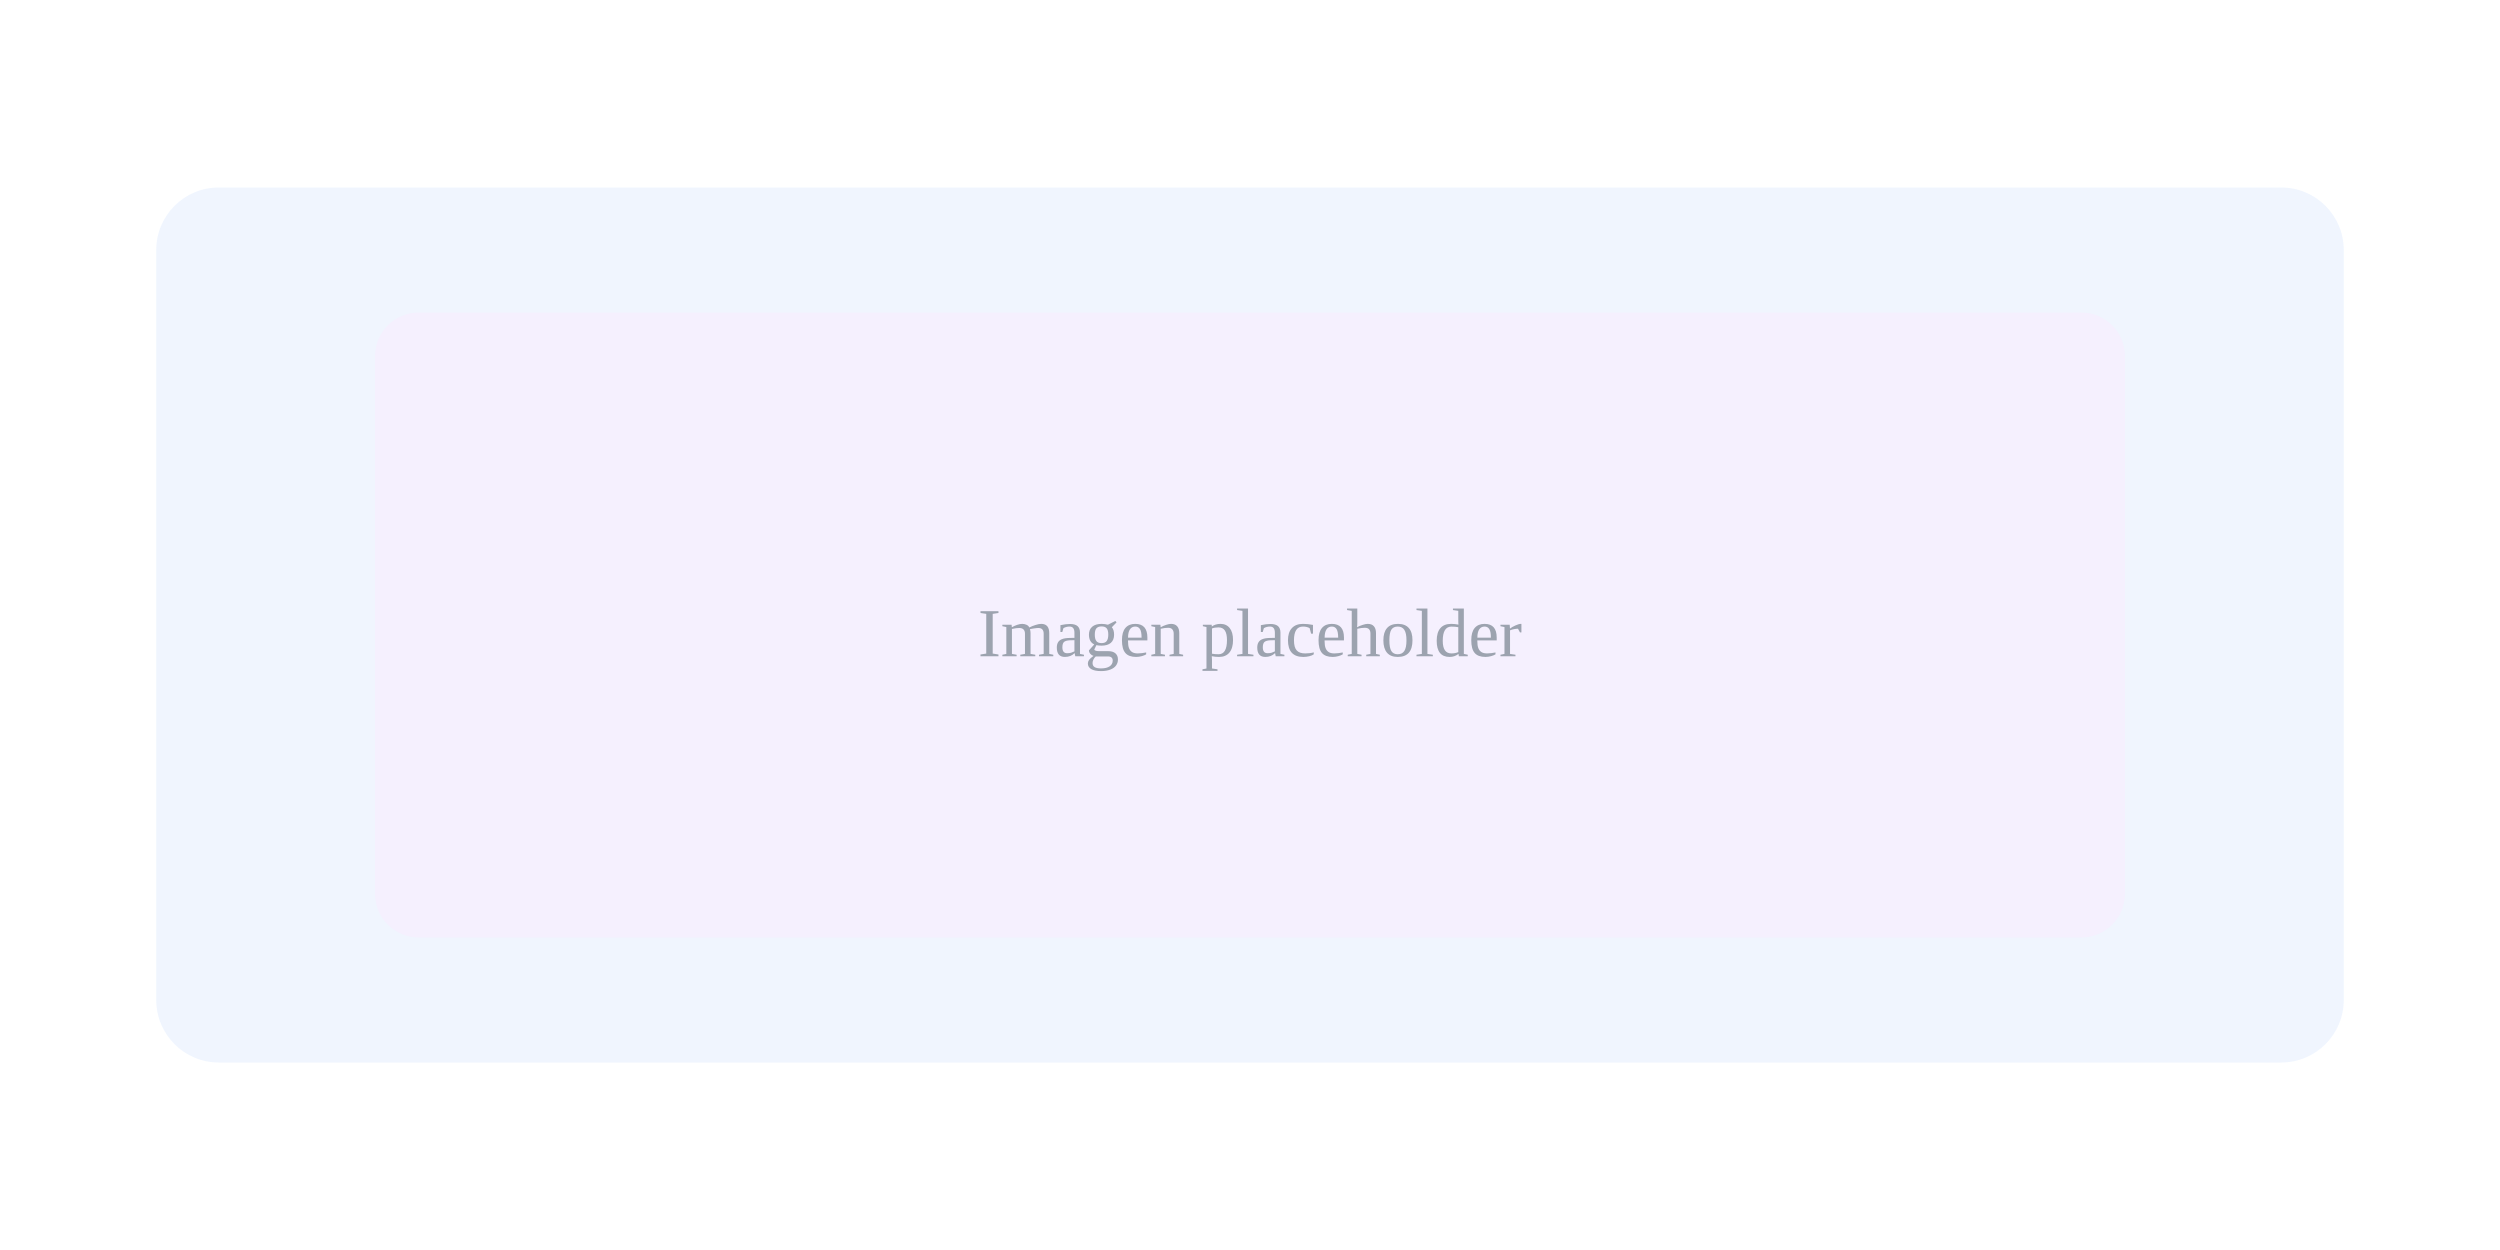
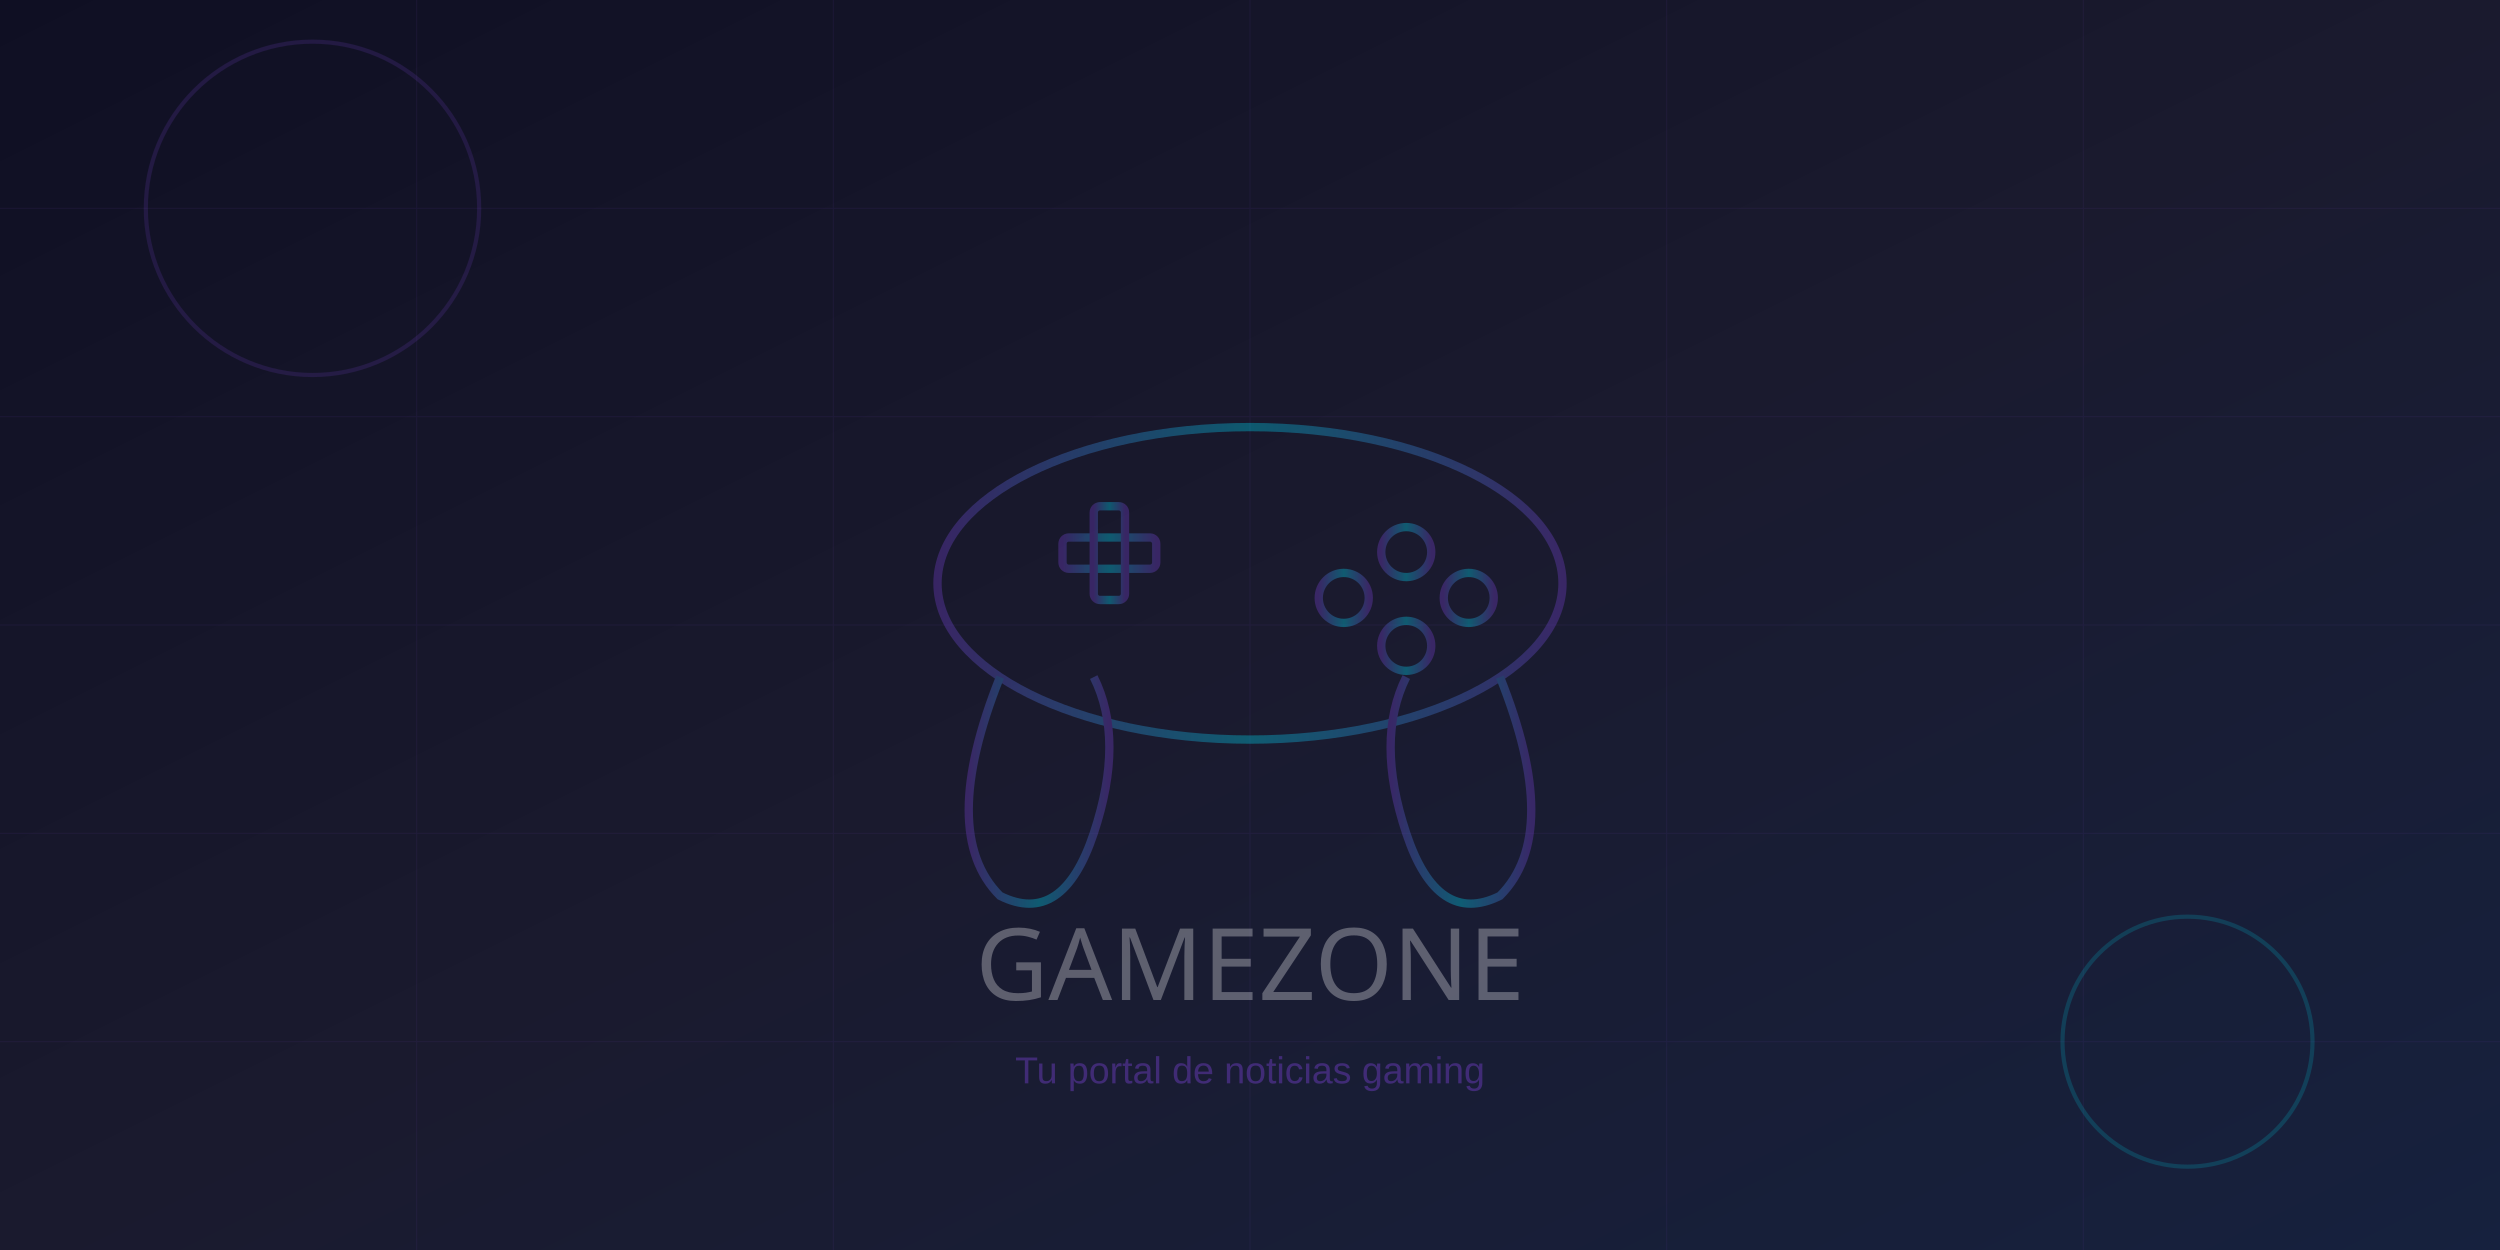
- <svg xmlns="http://www.w3.org/2000/svg" width="800" height="400" viewBox="0 0 800 400">
-   <rect width="800" height="400" fill="#ffffff" />
-   <g opacity="0.08">
-     <rect x="50" y="60" width="700" height="280" rx="20" fill="#3b82f6" />
-     <rect x="120" y="100" width="560" height="200" rx="14" fill="#7c3aed" />
+ <svg xmlns="http://www.w3.org/2000/svg" width="1200" height="600" viewBox="0 0 1200 600">
+   <defs>
+     <linearGradient id="heroGrad" x1="0%" y1="0%" x2="100%" y2="100%">
+       <stop offset="0%" style="stop-color:#0f0f23;stop-opacity:1" />
+       <stop offset="50%" style="stop-color:#1a1a2e;stop-opacity:1" />
+       <stop offset="100%" style="stop-color:#16213e;stop-opacity:1" />
+     </linearGradient>
+     <linearGradient id="neonGrad" x1="0%" y1="0%" x2="100%" y2="0%">
+       <stop offset="0%" style="stop-color:#673ab7" />
+       <stop offset="50%" style="stop-color:#00bcd4" />
+       <stop offset="100%" style="stop-color:#673ab7" />
+     </linearGradient>
+   </defs>
+   <rect width="1200" height="600" fill="url(#heroGrad)" />
+   <g stroke="#673ab7" stroke-width="0.5" opacity="0.1">
+     <line x1="0" y1="100" x2="1200" y2="100" />
+     <line x1="0" y1="200" x2="1200" y2="200" />
+     <line x1="0" y1="300" x2="1200" y2="300" />
+     <line x1="0" y1="400" x2="1200" y2="400" />
+     <line x1="0" y1="500" x2="1200" y2="500" />
+     <line x1="200" y1="0" x2="200" y2="600" />
+     <line x1="400" y1="0" x2="400" y2="600" />
+     <line x1="600" y1="0" x2="600" y2="600" />
+     <line x1="800" y1="0" x2="800" y2="600" />
+     <line x1="1000" y1="0" x2="1000" y2="600" />
  </g>
-   <text x="400" y="210" font-size="22" text-anchor="middle" fill="#9ca3af">Imagen placeholder</text>
+   <circle cx="150" cy="100" r="80" fill="none" stroke="#673ab7" stroke-width="2" opacity="0.2" />
+   <circle cx="1050" cy="500" r="60" fill="none" stroke="#00bcd4" stroke-width="2" opacity="0.2" />
+   <g transform="translate(600, 280)" fill="none" stroke="url(#neonGrad)" stroke-width="4" opacity="0.4">
+     <ellipse cx="0" cy="0" rx="150" ry="75" />
+     <path d="M-120,45 Q-150,120 -120,150 Q-90,165 -75,120 Q-60,75 -75,45" />
+     <path d="M120,45 Q150,120 120,150 Q90,165 75,120 Q60,75 75,45" />
+     <rect x="-90" y="-22" width="45" height="15" rx="3" />
+     <rect x="-75" y="-37" width="15" height="45" rx="3" />
+     <circle cx="75" cy="-15" r="12" />
+     <circle cx="105" cy="7" r="12" />
+     <circle cx="45" cy="7" r="12" />
+     <circle cx="75" cy="30" r="12" />
+   </g>
+   <text x="600" y="480" fill="#fff" font-family="Arial Black, sans-serif" font-size="48" text-anchor="middle" opacity="0.3">
+     GAMEZONE
+   </text>
+   <text x="600" y="520" fill="#673ab7" font-family="Arial, sans-serif" font-size="18" text-anchor="middle" opacity="0.5">
+     Tu portal de noticias gaming
+   </text>
</svg>
